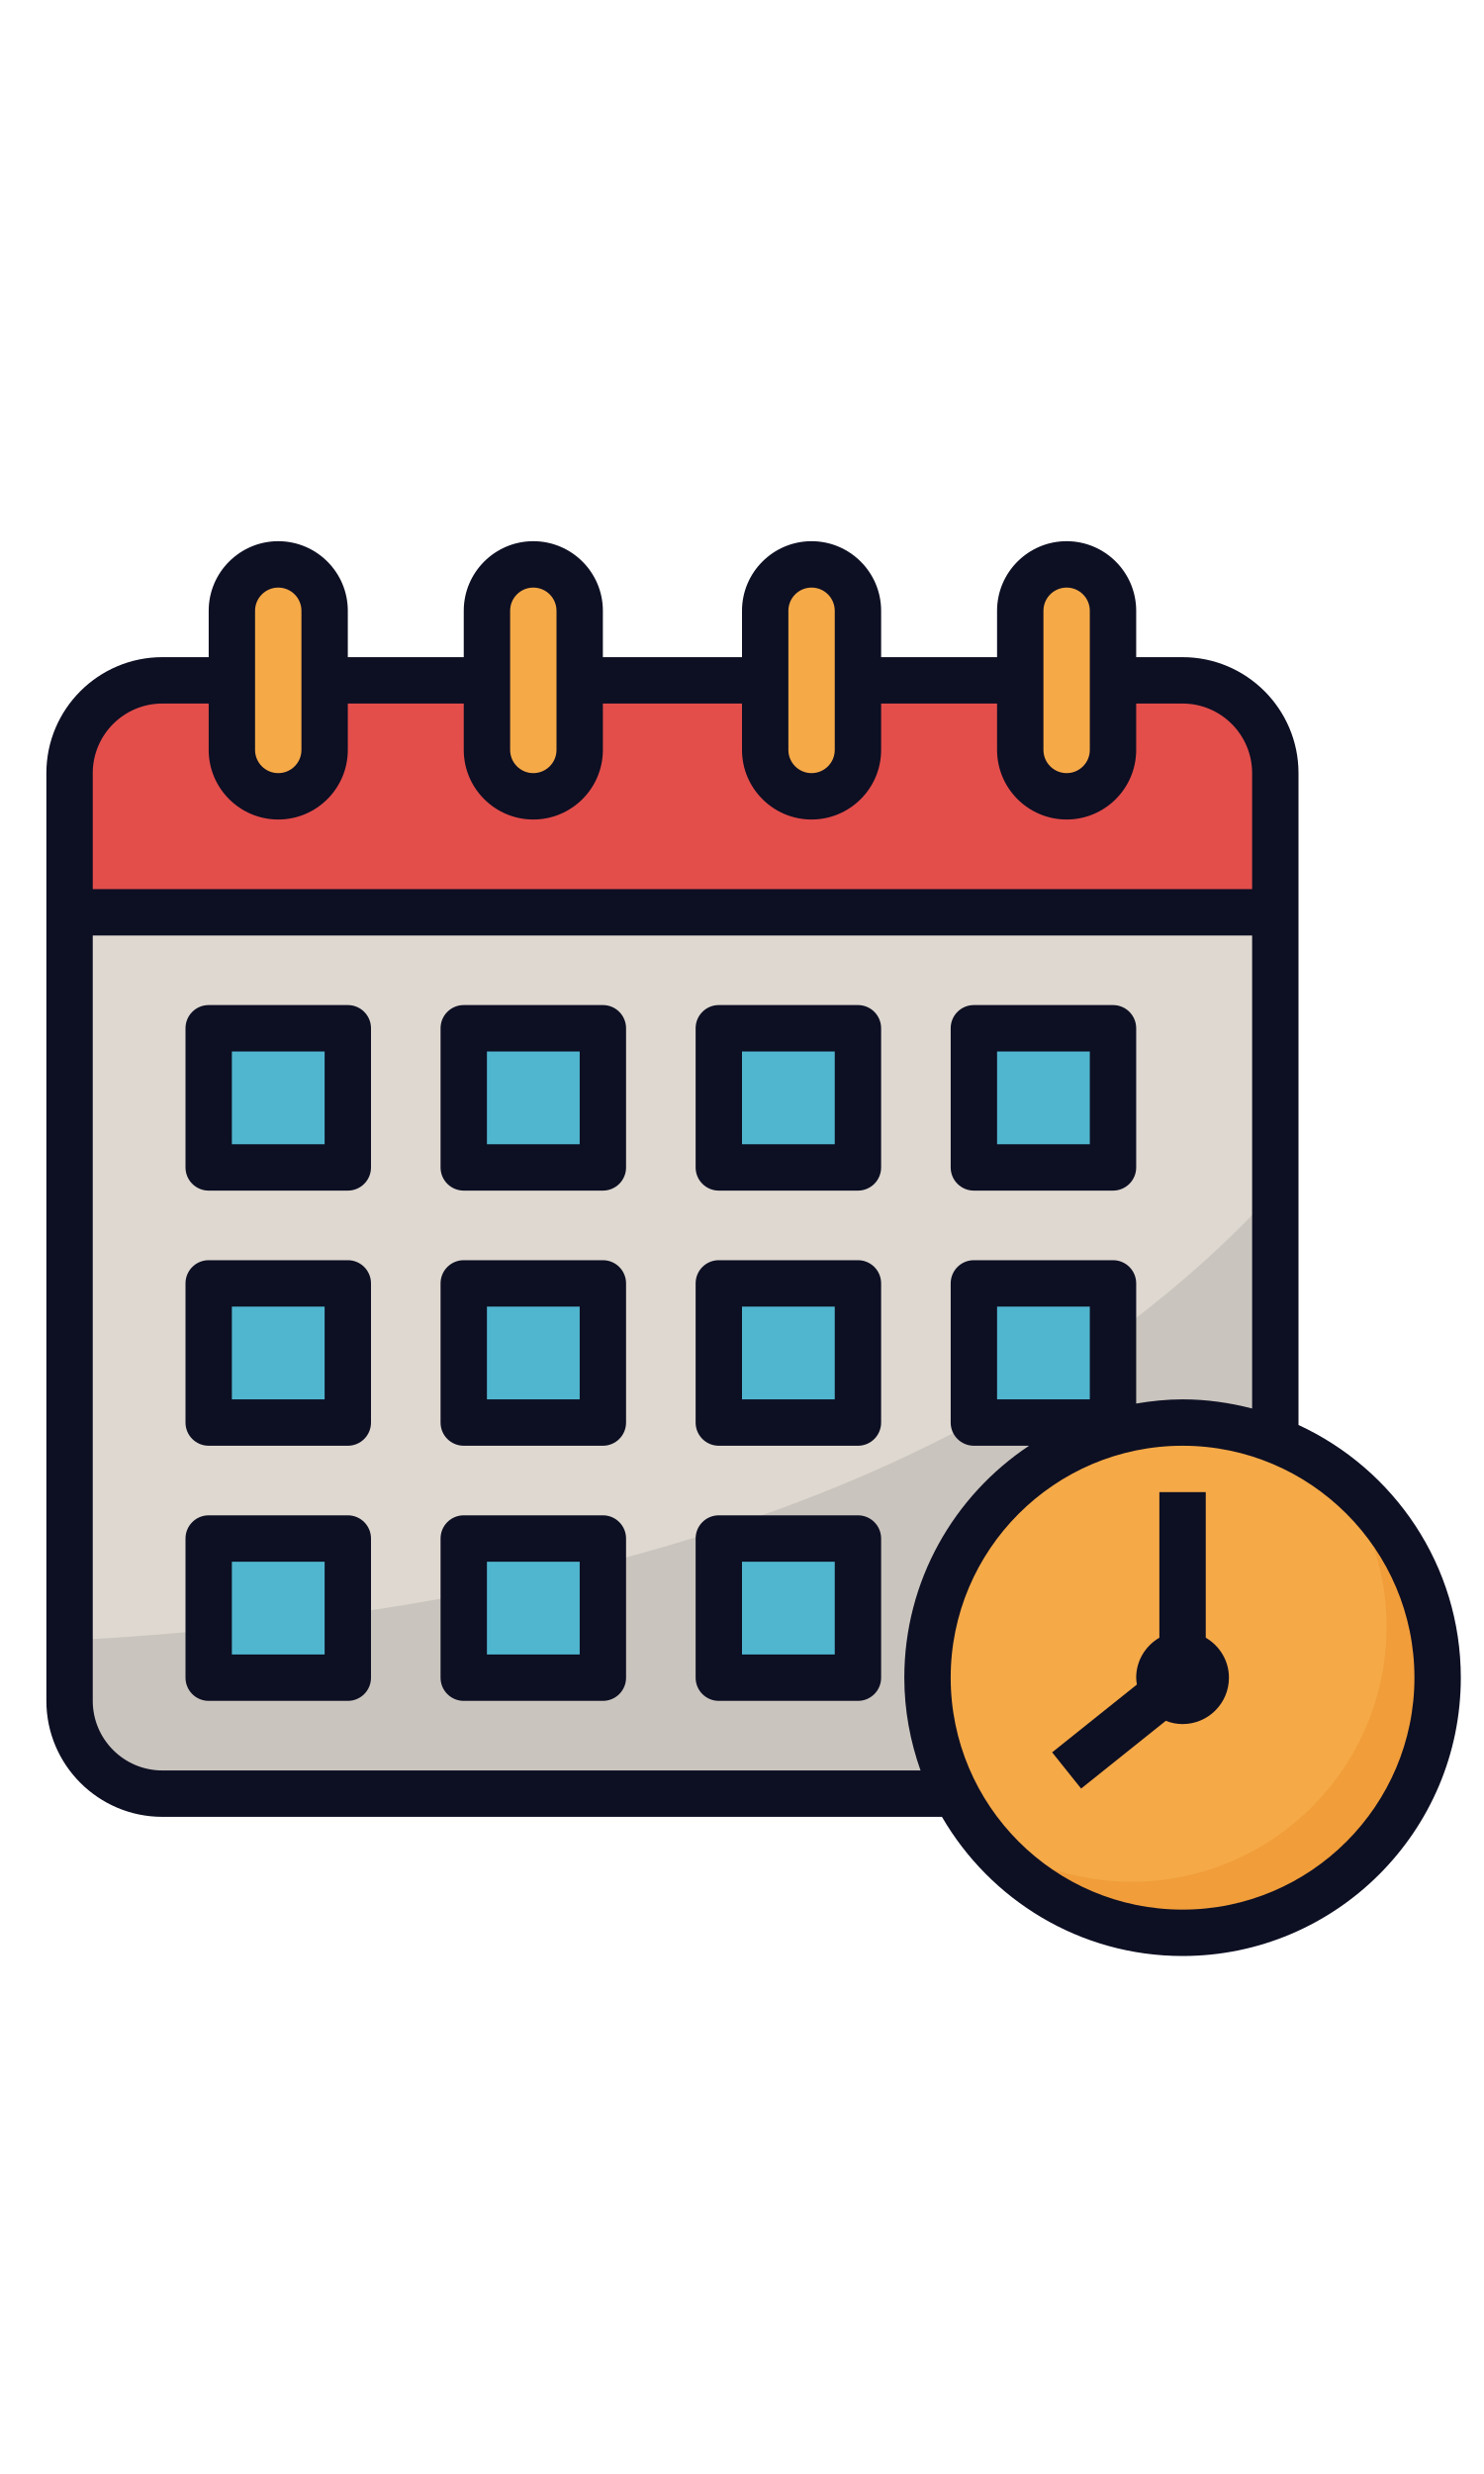
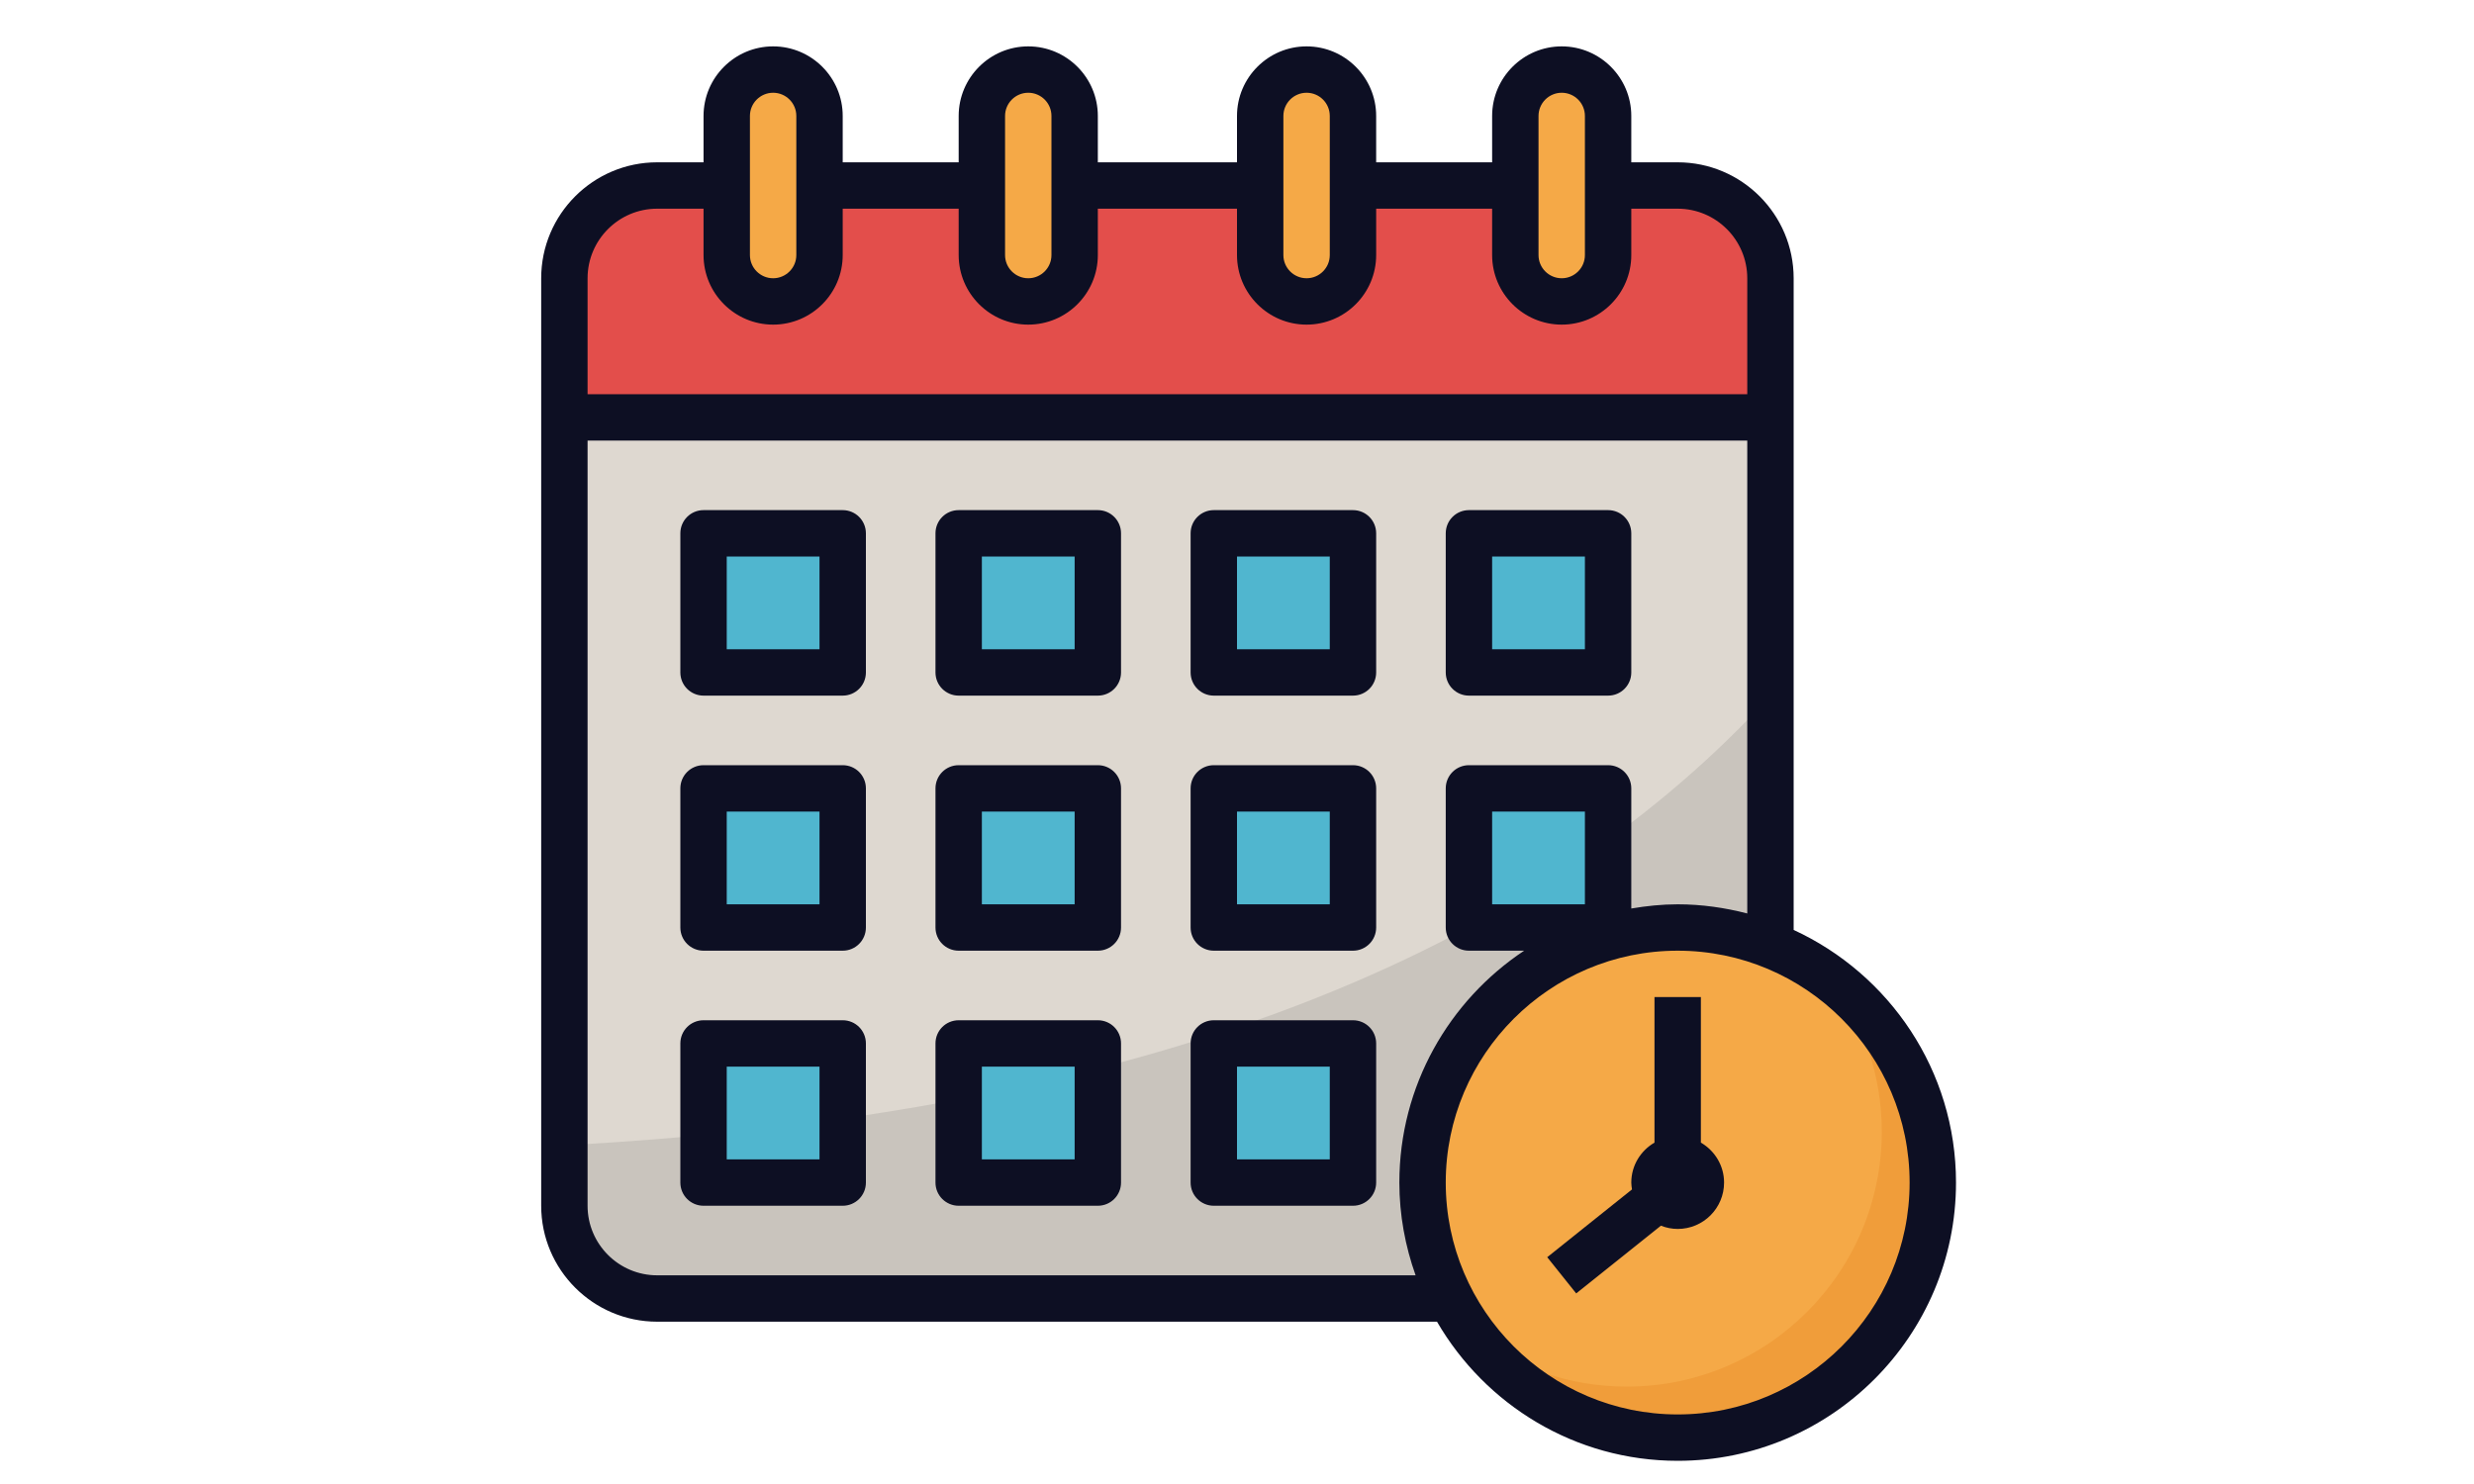
- <svg xmlns="http://www.w3.org/2000/svg" id="Layer_1_1_" enable-background="new 0 0 64 64" height="250" viewBox="0 0 64 64" width="150">
+ <svg xmlns="http://www.w3.org/2000/svg" id="Layer_1_1_" enable-background="new 0 0 64 64" height="150" viewBox="0 0 64 64" width="250">
  <path d="m51 8c2.21 0 4 1.79 4 4v39.642c0 2.21-1.79 4-4 4h-44c-2.21 0-4-1.79-4-4v-39.642c0-2.21 1.79-4 4-4z" fill="#ded8d0" />
  <path d="m7 55.642h44c2.21 0 4-1.79 4-4v-21.642c-9.464 10.354-25.474 17.971-52 19.393v2.249c0 2.21 1.79 4 4 4z" fill="#c9c4bd" />
  <circle cx="51" cy="51" fill="#f5a947" r="11" />
  <path d="m57.592 42.209c1.381 1.838 2.208 4.115 2.208 6.591 0 6.075-4.925 11-11 11-2.476 0-4.753-.828-6.591-2.209 2.007 2.672 5.192 4.409 8.791 4.409 6.075 0 11-4.925 11-11 0-3.599-1.736-6.785-4.408-8.791z" fill="#f09d3a" />
  <path d="m55 18h-52v-6c0-2.209 1.791-4 4-4h44c2.209 0 4 1.791 4 4z" fill="#e34e4b" />
  <path d="m12 13c-1.105 0-2-.895-2-2v-6c0-1.105.895-2 2-2 1.105 0 2 .895 2 2v6c0 1.105-.895 2-2 2z" fill="#f5a947" />
  <path d="m23 13c-1.105 0-2-.895-2-2v-6c0-1.105.895-2 2-2 1.105 0 2 .895 2 2v6c0 1.105-.895 2-2 2z" fill="#f5a947" />
  <path d="m35 13c-1.105 0-2-.895-2-2v-6c0-1.105.895-2 2-2 1.105 0 2 .895 2 2v6c0 1.105-.895 2-2 2z" fill="#f5a947" />
  <path d="m46 13c-1.105 0-2-.895-2-2v-6c0-1.105.895-2 2-2 1.105 0 2 .895 2 2v6c0 1.105-.895 2-2 2z" fill="#f5a947" />
  <path d="m9 23h6v6h-6z" fill="#50b6cf" />
  <path d="m20 23h6v6h-6z" fill="#50b6cf" />
  <path d="m31 23h6v6h-6z" fill="#50b6cf" />
  <path d="m42 23h6v6h-6z" fill="#50b6cf" />
  <path d="m9 34h6v6h-6z" fill="#50b6cf" />
  <path d="m20 34h6v6h-6z" fill="#50b6cf" />
  <path d="m31 34h6v6h-6z" fill="#50b6cf" />
  <path d="m42 34h6v6h-6z" fill="#50b6cf" />
  <path d="m9 45h6v6h-6z" fill="#50b6cf" />
  <path d="m20 45h6v6h-6z" fill="#50b6cf" />
  <path d="m31 45h6v6h-6z" fill="#50b6cf" />
  <g fill="#0d0f23">
    <path d="m56 40.105v-28.105c0-2.757-2.243-5-5-5h-2v-2c0-1.654-1.346-3-3-3s-3 1.346-3 3v2h-5v-2c0-1.654-1.346-3-3-3s-3 1.346-3 3v2h-6v-2c0-1.654-1.346-3-3-3s-3 1.346-3 3v2h-5v-2c0-1.654-1.346-3-3-3s-3 1.346-3 3v2h-2c-2.757 0-5 2.243-5 5v40c0 2.757 2.243 5 5 5h33.623c2.079 3.581 5.946 6 10.377 6 6.617 0 12-5.383 12-12 0-4.831-2.876-8.994-7-10.895zm-11-35.105c0-.552.448-1 1-1s1 .448 1 1v6c0 .552-.448 1-1 1s-1-.448-1-1zm-11 0c0-.552.448-1 1-1s1 .448 1 1v6c0 .552-.448 1-1 1s-1-.448-1-1zm-12 0c0-.552.448-1 1-1s1 .448 1 1v6c0 .552-.448 1-1 1s-1-.448-1-1zm-11 0c0-.552.448-1 1-1s1 .448 1 1v6c0 .552-.448 1-1 1s-1-.448-1-1zm-4 4h2v2c0 1.654 1.346 3 3 3s3-1.346 3-3v-2h5v2c0 1.654 1.346 3 3 3s3-1.346 3-3v-2h6v2c0 1.654 1.346 3 3 3s3-1.346 3-3v-2h5v2c0 1.654 1.346 3 3 3s3-1.346 3-3v-2h2c1.654 0 3 1.346 3 3v5h-50v-5c0-1.654 1.346-3 3-3zm0 46c-1.654 0-3-1.346-3-3v-33h50v20.395c-.961-.249-1.962-.395-3-.395-.683 0-1.348.071-2 .181v-5.181c0-.553-.447-1-1-1h-6c-.553 0-1 .447-1 1v6c0 .553.447 1 1 1h2.381c-3.239 2.151-5.381 5.828-5.381 10 0 1.404.255 2.747.7 4zm40-16h-4v-4h4zm4 22c-5.514 0-10-4.486-10-10s4.486-10 10-10 10 4.486 10 10-4.486 10-10 10z" />
    <path d="m52 49.277v-6.277h-2v6.277c-.595.346-1 .984-1 1.723 0 .101.015.198.03.296l-3.655 2.923 1.25 1.562 3.652-2.921c.225.088.468.14.723.14 1.105 0 2-.895 2-2 0-.738-.405-1.376-1-1.723z" />
    <path d="m15 22h-6c-.553 0-1 .447-1 1v6c0 .553.447 1 1 1h6c.553 0 1-.447 1-1v-6c0-.553-.447-1-1-1zm-1 6h-4v-4h4z" />
    <path d="m26 22h-6c-.553 0-1 .447-1 1v6c0 .553.447 1 1 1h6c.553 0 1-.447 1-1v-6c0-.553-.447-1-1-1zm-1 6h-4v-4h4z" />
    <path d="m37 22h-6c-.553 0-1 .447-1 1v6c0 .553.447 1 1 1h6c.553 0 1-.447 1-1v-6c0-.553-.447-1-1-1zm-1 6h-4v-4h4z" />
    <path d="m42 30h6c.553 0 1-.447 1-1v-6c0-.553-.447-1-1-1h-6c-.553 0-1 .447-1 1v6c0 .553.447 1 1 1zm1-6h4v4h-4z" />
    <path d="m15 33h-6c-.553 0-1 .447-1 1v6c0 .553.447 1 1 1h6c.553 0 1-.447 1-1v-6c0-.553-.447-1-1-1zm-1 6h-4v-4h4z" />
    <path d="m26 33h-6c-.553 0-1 .447-1 1v6c0 .553.447 1 1 1h6c.553 0 1-.447 1-1v-6c0-.553-.447-1-1-1zm-1 6h-4v-4h4z" />
    <path d="m37 33h-6c-.553 0-1 .447-1 1v6c0 .553.447 1 1 1h6c.553 0 1-.447 1-1v-6c0-.553-.447-1-1-1zm-1 6h-4v-4h4z" />
    <path d="m15 44h-6c-.553 0-1 .447-1 1v6c0 .553.447 1 1 1h6c.553 0 1-.447 1-1v-6c0-.553-.447-1-1-1zm-1 6h-4v-4h4z" />
    <path d="m26 44h-6c-.553 0-1 .447-1 1v6c0 .553.447 1 1 1h6c.553 0 1-.447 1-1v-6c0-.553-.447-1-1-1zm-1 6h-4v-4h4z" />
    <path d="m37 44h-6c-.553 0-1 .447-1 1v6c0 .553.447 1 1 1h6c.553 0 1-.447 1-1v-6c0-.553-.447-1-1-1zm-1 6h-4v-4h4z" />
  </g>
</svg>
